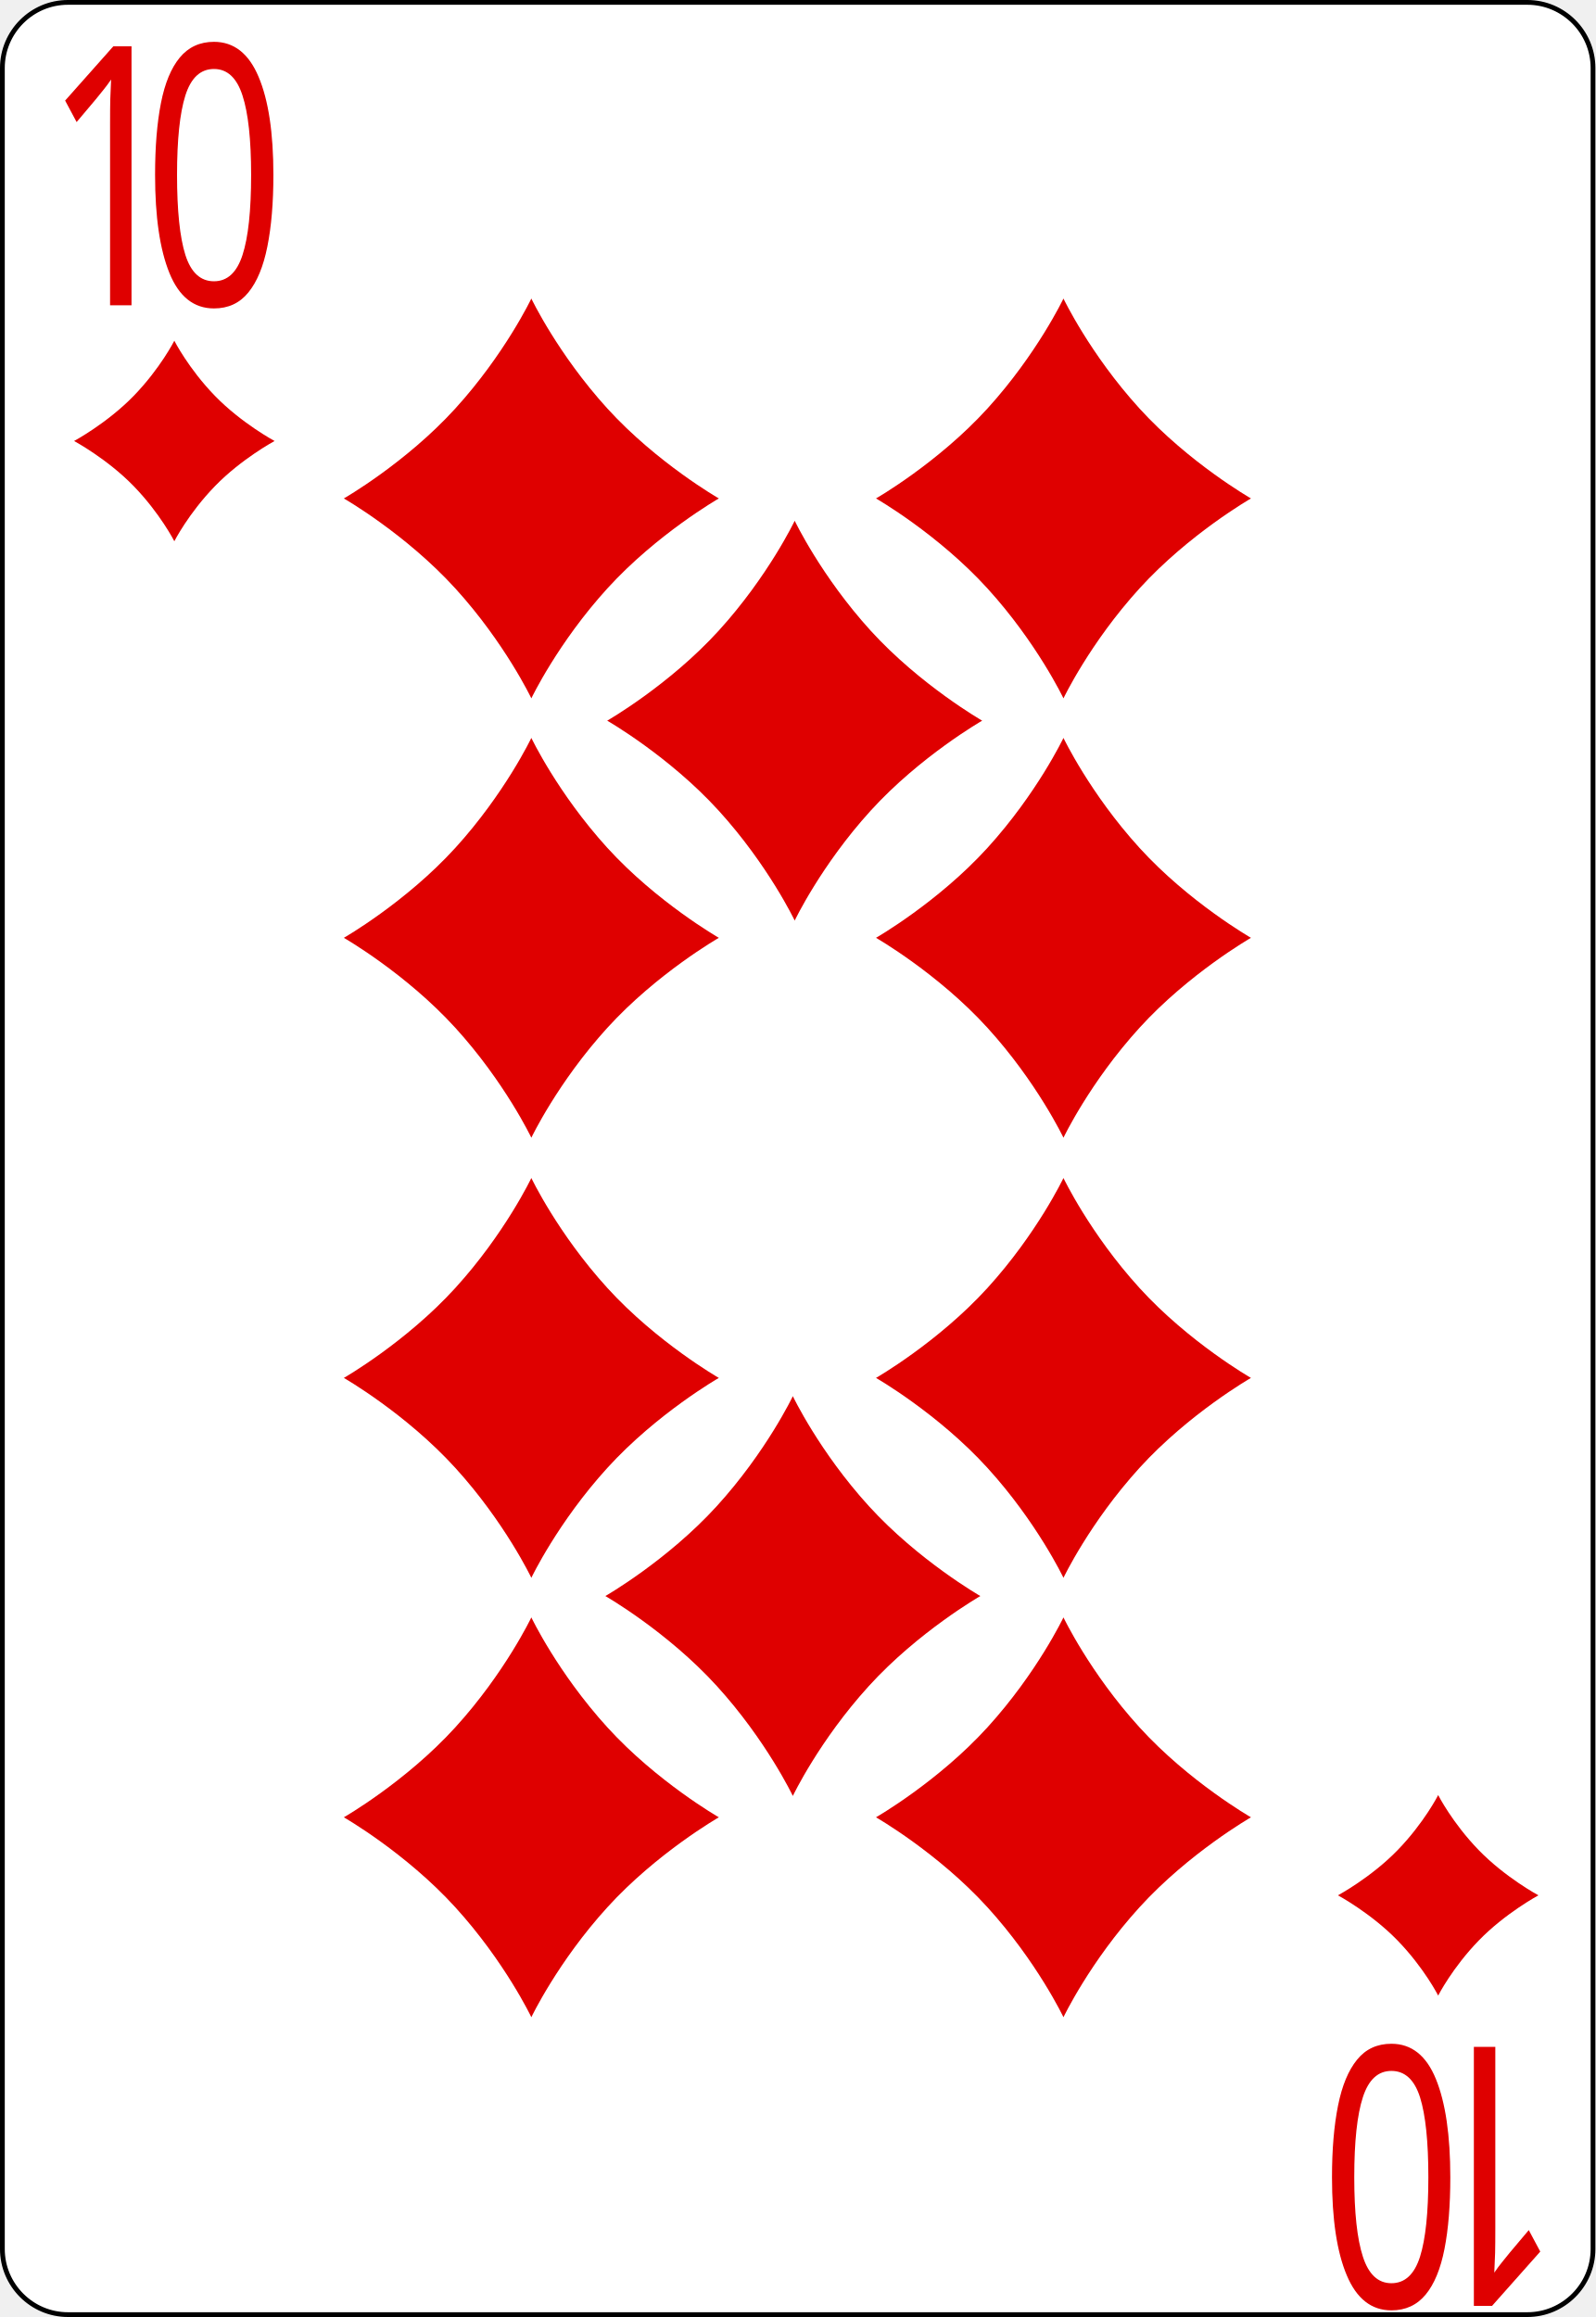
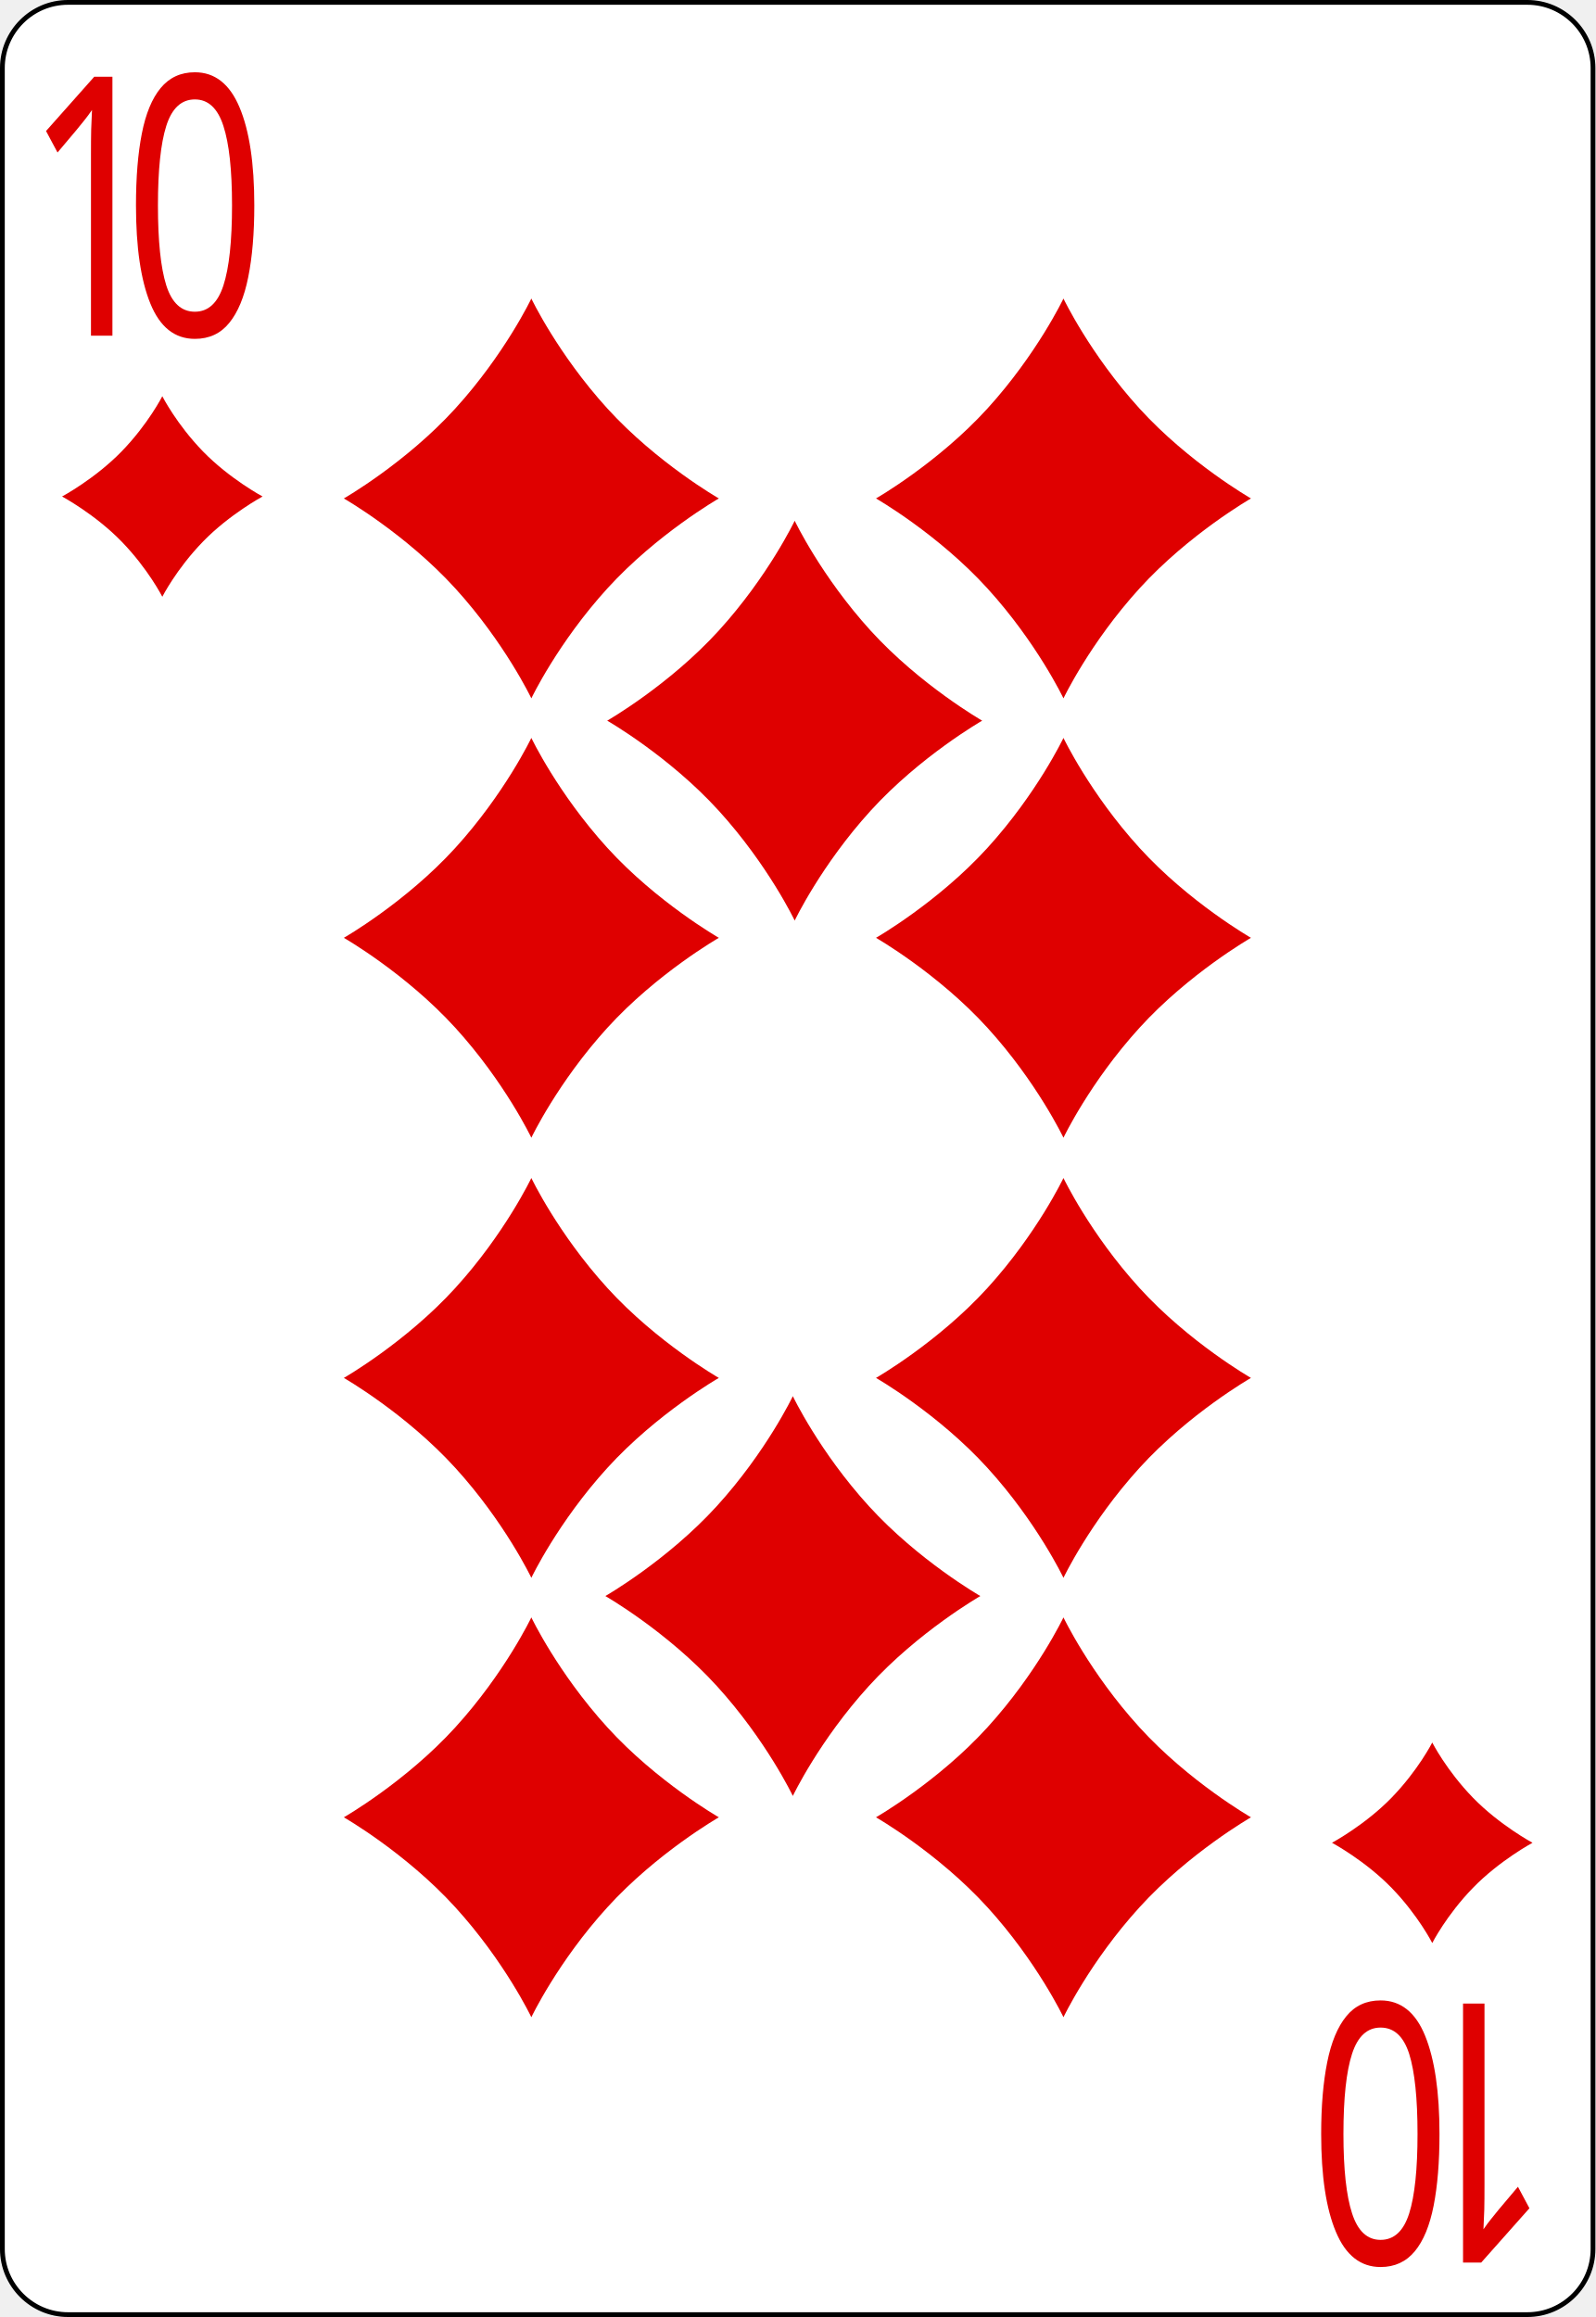
<svg xmlns="http://www.w3.org/2000/svg" version="1.1" id="svg2" x="0px" y="0px" width="167.086px" height="242.667px" viewBox="0 0 167.086 242.667" enable-background="new 0 0 167.086 242.667" xml:space="preserve">
  <g id="Layer_x0020_1">
    <path id="path5" fill="#FFFFFF" stroke="#000000" stroke-width="0.5" d="M166.836,235.548c0,3.777-3.086,6.869-6.871,6.869H7.111   c-3.775,0-6.861-3.092-6.861-6.869V7.12c0-3.777,3.086-6.87,6.861-6.87h152.854c3.785,0,6.871,3.093,6.871,6.87V235.548z" />
    <g id="g7">
      <g id="g9">
		</g>
    </g>
    <g id="g15">
	</g>
    <g id="g19">
	</g>
    <g id="g23">
      <g id="g25">
		</g>
    </g>
    <g id="g31">
      <g id="g33">
		</g>
    </g>
  </g>
-   <text transform="matrix(0.6878 0 0 1 4.4995 31.9717)" fill="#DF0000" font-family="'ArialMT'" font-size="38.006">1</text>
+   <text transform="matrix(0.6878 0 0 1 2.4995 35.1597)" fill="#DF0000" font-family="'ArialMT'" font-size="38.006">1</text>
  <g id="layer1-2-6" transform="matrix(1.476906,0,0,1.476906,16.9681,44.23616)">
-     <path id="dl-6" fill="#DF0000" d="M3.755-1.877   C1.874-3.817,0.873-5.789,0.873-5.789s-1.001,1.971-2.882,3.91c-1.882,1.939-4.227,3.2-4.227,3.2s2.345,1.26,4.227,3.2   C-0.128,6.461,0.873,8.43,0.873,8.43s1.001-1.971,2.882-3.909c1.882-1.94,4.227-3.2,4.227-3.2S5.638,0.061,3.755-1.877z" />
+     <path id="dl-6" fill="#DF0000" d="M2.903,2.059   c-1.881-1.94-2.882-3.912-2.882-3.912s-1.001,1.971-2.882,3.91c-1.882,1.939-4.227,3.2-4.227,3.2s2.345,1.26,4.227,3.2   c1.881,1.94,2.882,3.909,2.882,3.909s1.001-1.971,2.882-3.909c1.882-1.94,4.227-3.2,4.227-3.2S4.786,3.997,2.903,2.059z" />
  </g>
  <g id="layer1-2-6-4" transform="matrix(1.476906,0,0,1.476906,150.6209,198.5035)">
-     <path id="dl-6-9" fill="#DF0000" d="M2.882-3.199   C1-5.139,0-7.109,0-7.109s-1.001,1.97-2.883,3.91C-4.764-1.261-7.11,0-7.11,0s2.345,1.26,4.227,3.2C-1.001,5.139,0,7.109,0,7.109   S1,5.139,2.882,3.2C4.765,1.26,7.109,0,7.109,0S4.765-1.261,2.882-3.199z" />
+     <path id="dl-6-9" fill="#DF0000" d="M2.462-6.926   c-1.882-1.94-2.882-3.91-2.882-3.91s-1,1.97-2.883,3.91C-5.184-4.988-7.53-3.727-7.53-3.727s2.345,1.26,4.227,3.2   c1.882,1.939,2.883,3.91,2.883,3.91s1-1.97,2.882-3.909c1.883-1.94,4.227-3.2,4.227-3.2S4.345-4.988,2.462-6.926z" />
  </g>
  <g id="layer1-2-6-8-8" transform="matrix(2.588291,0,0,2.588291,54.12873,210.9147)">
    <path id="dl-6-8-8" fill="#DF0000" d="M3.663-11.593   c-2.008-2.206-3.076-4.448-3.076-4.448s-1.068,2.242-3.076,4.448S-7-7.952-7-7.952s2.502,1.434,4.511,3.641   c2.008,2.206,3.076,4.448,3.076,4.448s1.068-2.242,3.076-4.448c2.008-2.207,4.511-3.641,4.511-3.641S5.671-9.387,3.663-11.593z" />
  </g>
  <g id="layer1-2-6-8-2-4" transform="matrix(2.588291,0,0,2.588291,54.12873,31.61954)">
    <path id="dl-6-8-6-3" fill="#DF0000" d="M3.663,4.313   C1.655,2.106,0.587-0.136,0.587-0.136s-1.068,2.242-3.076,4.449C-4.497,6.519-7,7.953-7,7.953s2.502,1.434,4.511,3.641   c2.008,2.206,3.076,4.448,3.076,4.448s1.068-2.242,3.076-4.448c2.008-2.207,4.511-3.641,4.511-3.641S5.671,6.518,3.663,4.313z" />
  </g>
  <g id="layer1-2-6-8-2-8-1" transform="matrix(2.588291,0,0,2.588291,54.12873,151.1827)">
    <path id="dl-6-8-6-8-4" fill="#DF0000" d="M3.663-6.294   C1.655-8.5,0.587-10.743,0.587-10.743S-0.481-8.5-2.489-6.294C-4.497-4.089-7-2.654-7-2.654s2.502,1.434,4.511,3.641   c2.008,2.206,3.076,4.448,3.076,4.448s1.068-2.242,3.076-4.448c2.008-2.207,4.51-3.641,4.51-3.641S5.671-4.089,3.663-6.294z" />
  </g>
  <g id="layer1-2-6-8-2-8-1-4" transform="matrix(2.588291,0,0,2.588291,54.12873,91.35154)">
    <path id="dl-6-8-6-8-4-9" fill="#DF0000" d="M3.663-0.986   C1.655-3.193,0.587-5.435,0.587-5.435s-1.068,2.242-3.076,4.449C-4.497,1.22-7,2.654-7,2.654s2.502,1.434,4.511,3.641   c2.008,2.206,3.076,4.448,3.076,4.448s1.068-2.242,3.076-4.448c2.008-2.207,4.511-3.641,4.511-3.641S5.671,1.219,3.663-0.986z" />
  </g>
  <g id="layer1-2-6-8-8-9" transform="matrix(2.588291,0,0,2.588291,112.8959,210.9147)">
    <path id="dl-6-8-8-4" fill="#DF0000" d="M2.489-11.593   c-2.008-2.206-3.076-4.448-3.076-4.448s-1.068,2.242-3.075,4.448c-2.009,2.206-4.511,3.641-4.511,3.641s2.502,1.434,4.511,3.641   c2.008,2.206,3.075,4.448,3.075,4.448s1.068-2.242,3.076-4.448C4.497-6.518,7-7.952,7-7.952S4.497-9.387,2.489-11.593z" />
  </g>
  <g id="layer1-2-6-8-2-4-9" transform="matrix(2.588291,0,0,2.588291,112.8959,31.61955)">
    <path id="dl-6-8-6-3-0" fill="#DF0000" d="M2.489,4.313   C0.481,2.106-0.587-0.136-0.587-0.136s-1.068,2.242-3.075,4.449c-2.009,2.206-4.511,3.64-4.511,3.64s2.502,1.434,4.511,3.641   c2.008,2.206,3.075,4.448,3.075,4.448s1.068-2.242,3.076-4.448C4.497,9.387,7,7.953,7,7.953S4.497,6.518,2.489,4.313z" />
  </g>
  <g id="layer1-2-6-8-2-8-1-9" transform="matrix(2.588291,0,0,2.588291,112.8959,151.1827)">
    <path id="dl-6-8-6-8-4-1" fill="#DF0000" d="M2.489-6.294   C0.481-8.5-0.587-10.743-0.587-10.743S-1.655-8.5-3.662-6.294c-2.009,2.205-4.511,3.64-4.511,3.64s2.502,1.434,4.511,3.641   c2.008,2.206,3.075,4.448,3.075,4.448s1.068-2.242,3.076-4.448c2.008-2.207,4.51-3.641,4.51-3.641S4.497-4.089,2.489-6.294z" />
  </g>
  <g id="layer1-2-6-8-2-8-1-4-7" transform="matrix(2.588291,0,0,2.588291,112.8959,91.35154)">
    <path id="dl-6-8-6-8-4-9-7" fill="#DF0000" d="M2.489-0.986   C0.481-3.193-0.587-5.435-0.587-5.435s-1.068,2.242-3.075,4.449c-2.009,2.206-4.511,3.64-4.511,3.64s2.502,1.434,4.511,3.641   c2.008,2.206,3.075,4.448,3.075,4.448s1.068-2.242,3.076-4.448C4.497,4.088,7,2.654,7,2.654S4.497,1.219,2.489-0.986z" />
  </g>
  <g id="layer1-2-6-8-2-4-8" transform="matrix(2.588291,0,0,2.588291,83.21339,61.82895)">
    <path id="dl-6-8-6-3-5" fill="#DF0000" d="M3.081,1.633   C1.074-0.574,0.006-2.816,0.006-2.816S-1.062-0.574-3.07,1.633c-2.009,2.206-4.511,3.64-4.511,3.64s2.502,1.434,4.511,3.641   c2.007,2.206,3.076,4.448,3.076,4.448s1.068-2.242,3.075-4.448C5.09,6.707,7.592,5.273,7.592,5.273S5.09,3.838,3.081,1.633z" />
  </g>
  <g id="layer1-2-6-8-2-4-8-8" transform="matrix(2.588291,0,0,2.588291,83.00803,180.8381)">
    <path id="dl-6-8-6-3-5-8" fill="#DF0000" d="M3.086-8.925   c-2.008-2.206-3.076-4.448-3.076-4.448s-1.068,2.242-3.076,4.448c-2.008,2.205-4.51,3.64-4.51,3.64s2.502,1.434,4.511,3.641   C-1.058,0.562,0.01,2.804,0.01,2.804s1.068-2.242,3.076-4.448c2.009-2.207,4.511-3.641,4.511-3.641S5.094-6.72,3.086-8.925z" />
  </g>
-   <text transform="matrix(0.6878 0 0 1 14.9624 31.9277)" fill="#DF0000" font-family="'ArialMT'" font-size="38.006">0</text>
-   <text transform="matrix(-0.6878 0 0 -1 163.6328 214.3784)" fill="#DF0000" font-family="'ArialMT'" font-size="38.004">1</text>
-   <text transform="matrix(-0.6878 0 0 -1 153.1699 214.4253)" fill="#DF0000" font-family="'ArialMT'" font-size="38.004">0</text>
+   <text transform="matrix(0.6878 0 0 1 12.9624 35.1157)" fill="#DF0000" font-family="'ArialMT'" font-size="38.006">0</text>
+   <text transform="matrix(-0.6878 0 0 -1 162.499 209.8394)" fill="#DF0000" font-family="'ArialMT'" font-size="38.004">1</text>
+   <text transform="matrix(-0.6878 0 0 -1 152.0361 209.8862)" fill="#DF0000" font-family="'ArialMT'" font-size="38.004">0</text>
</svg>
